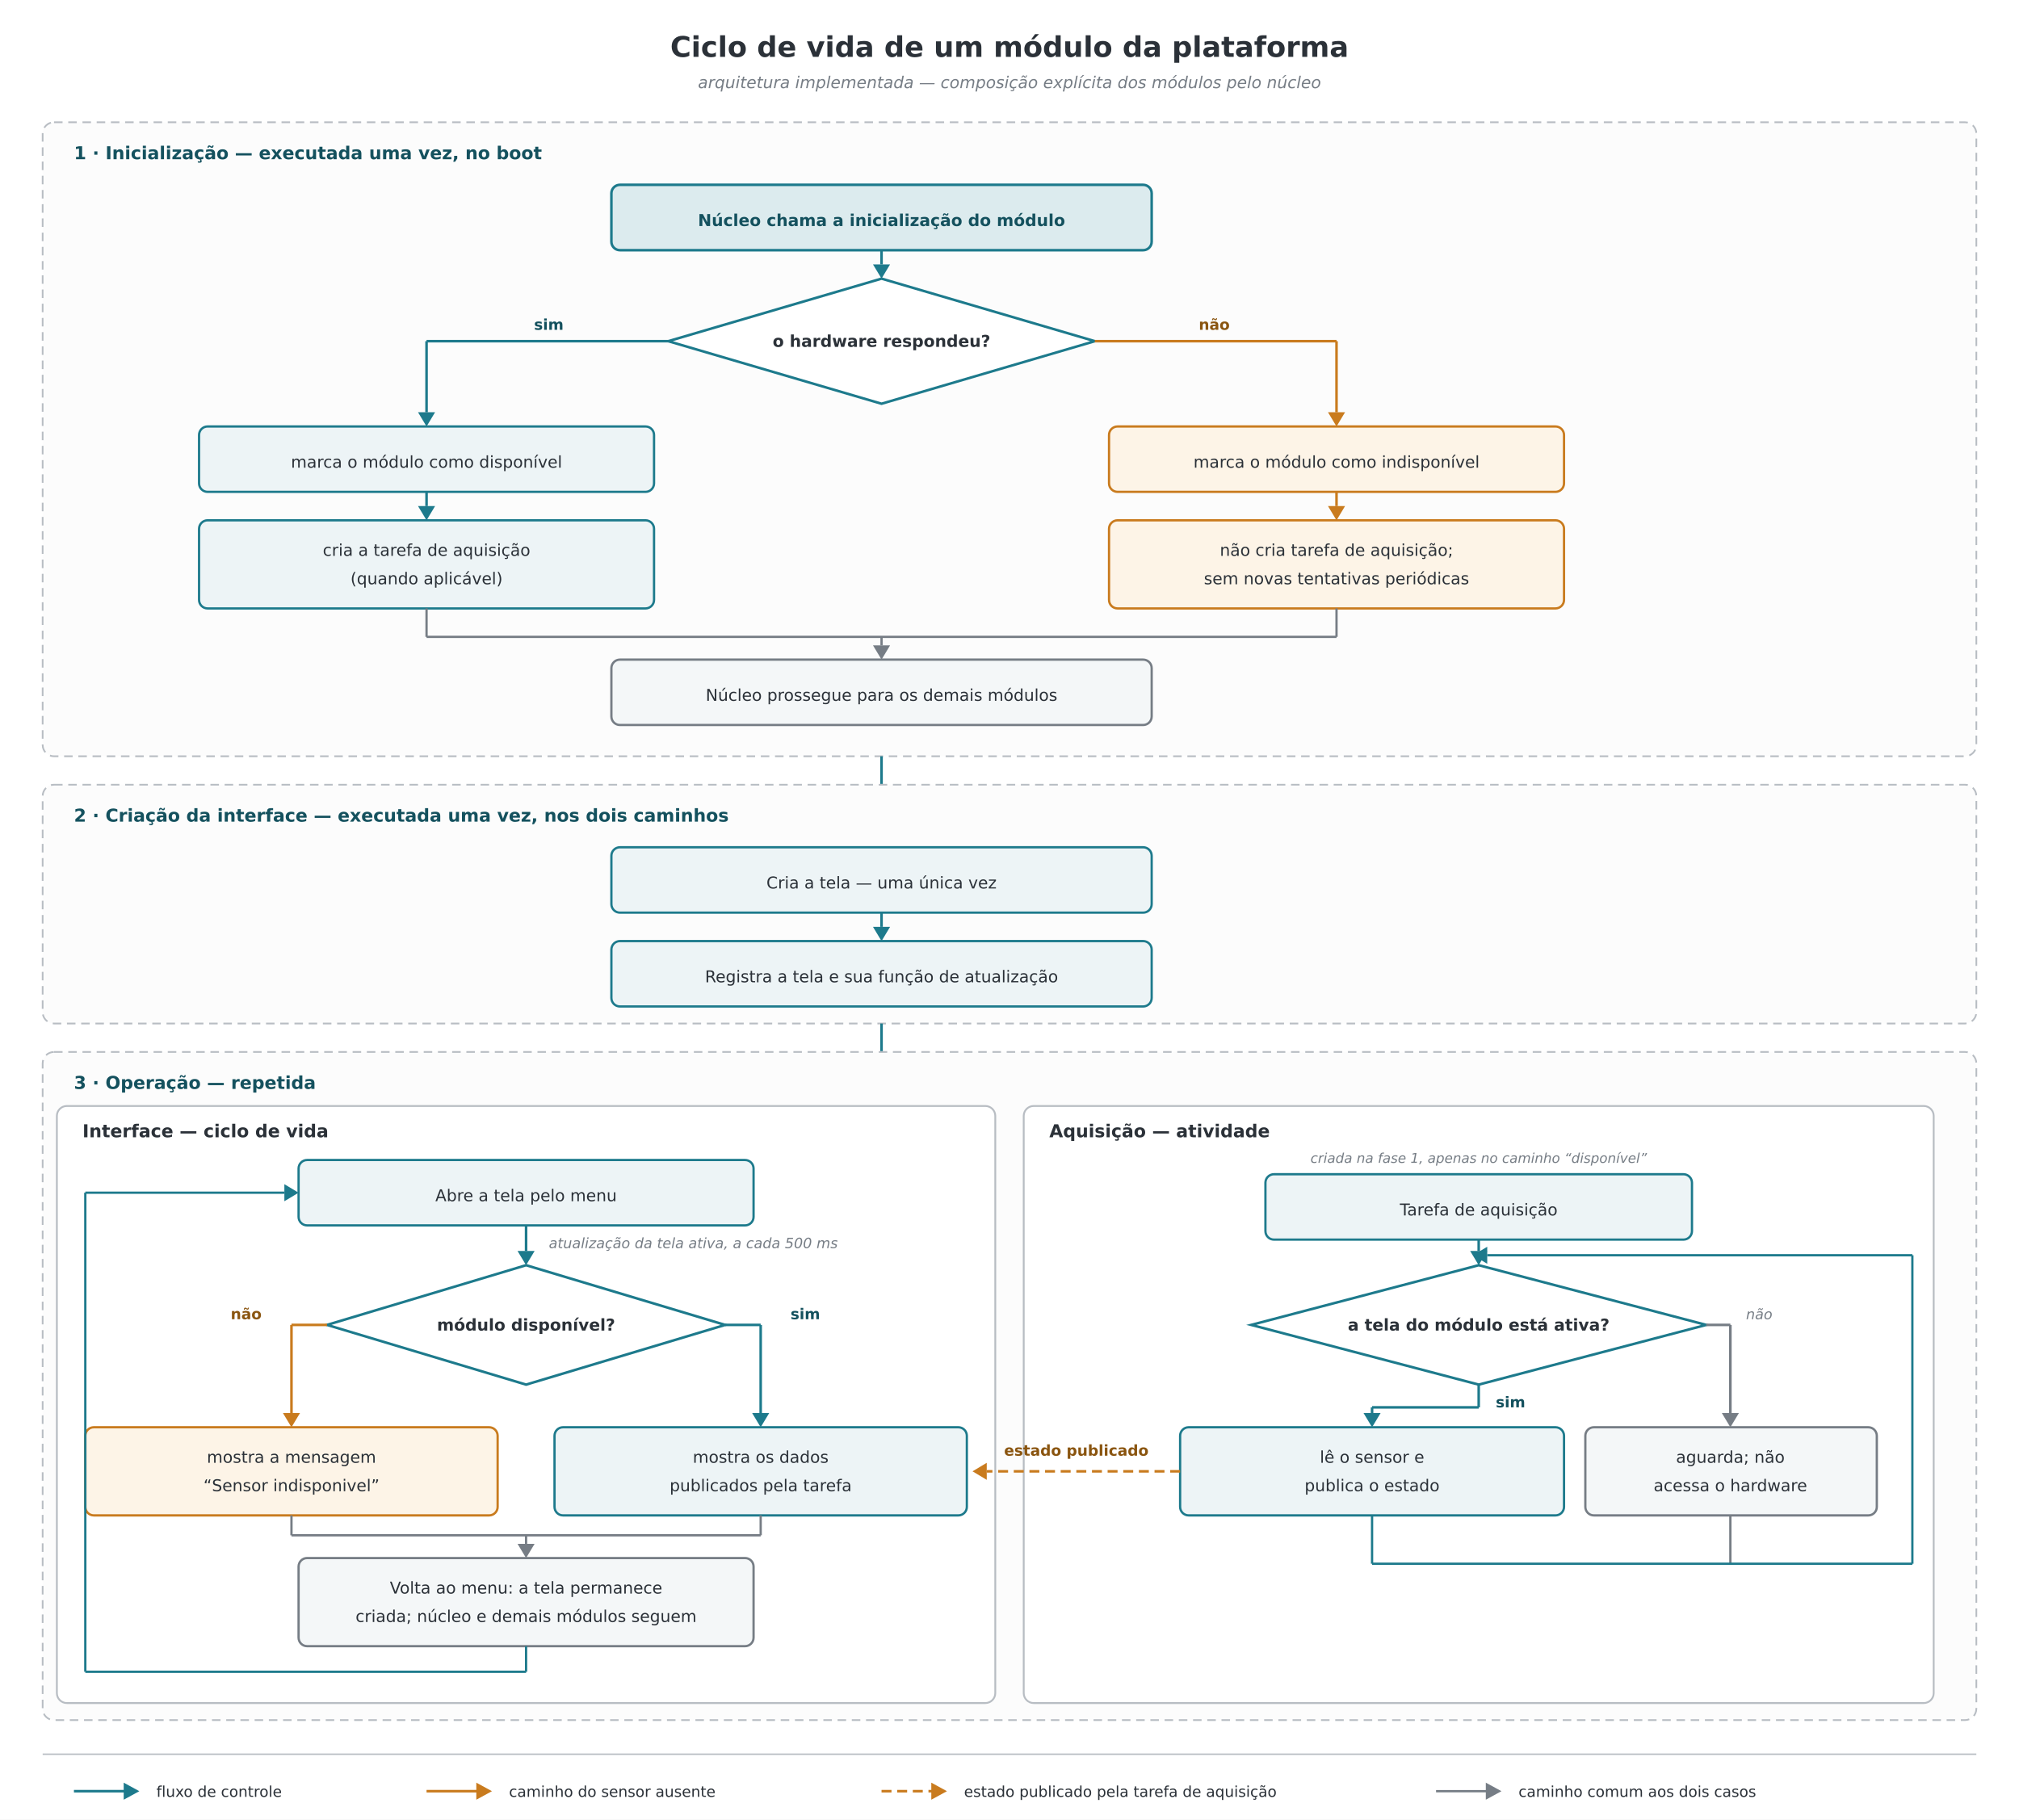
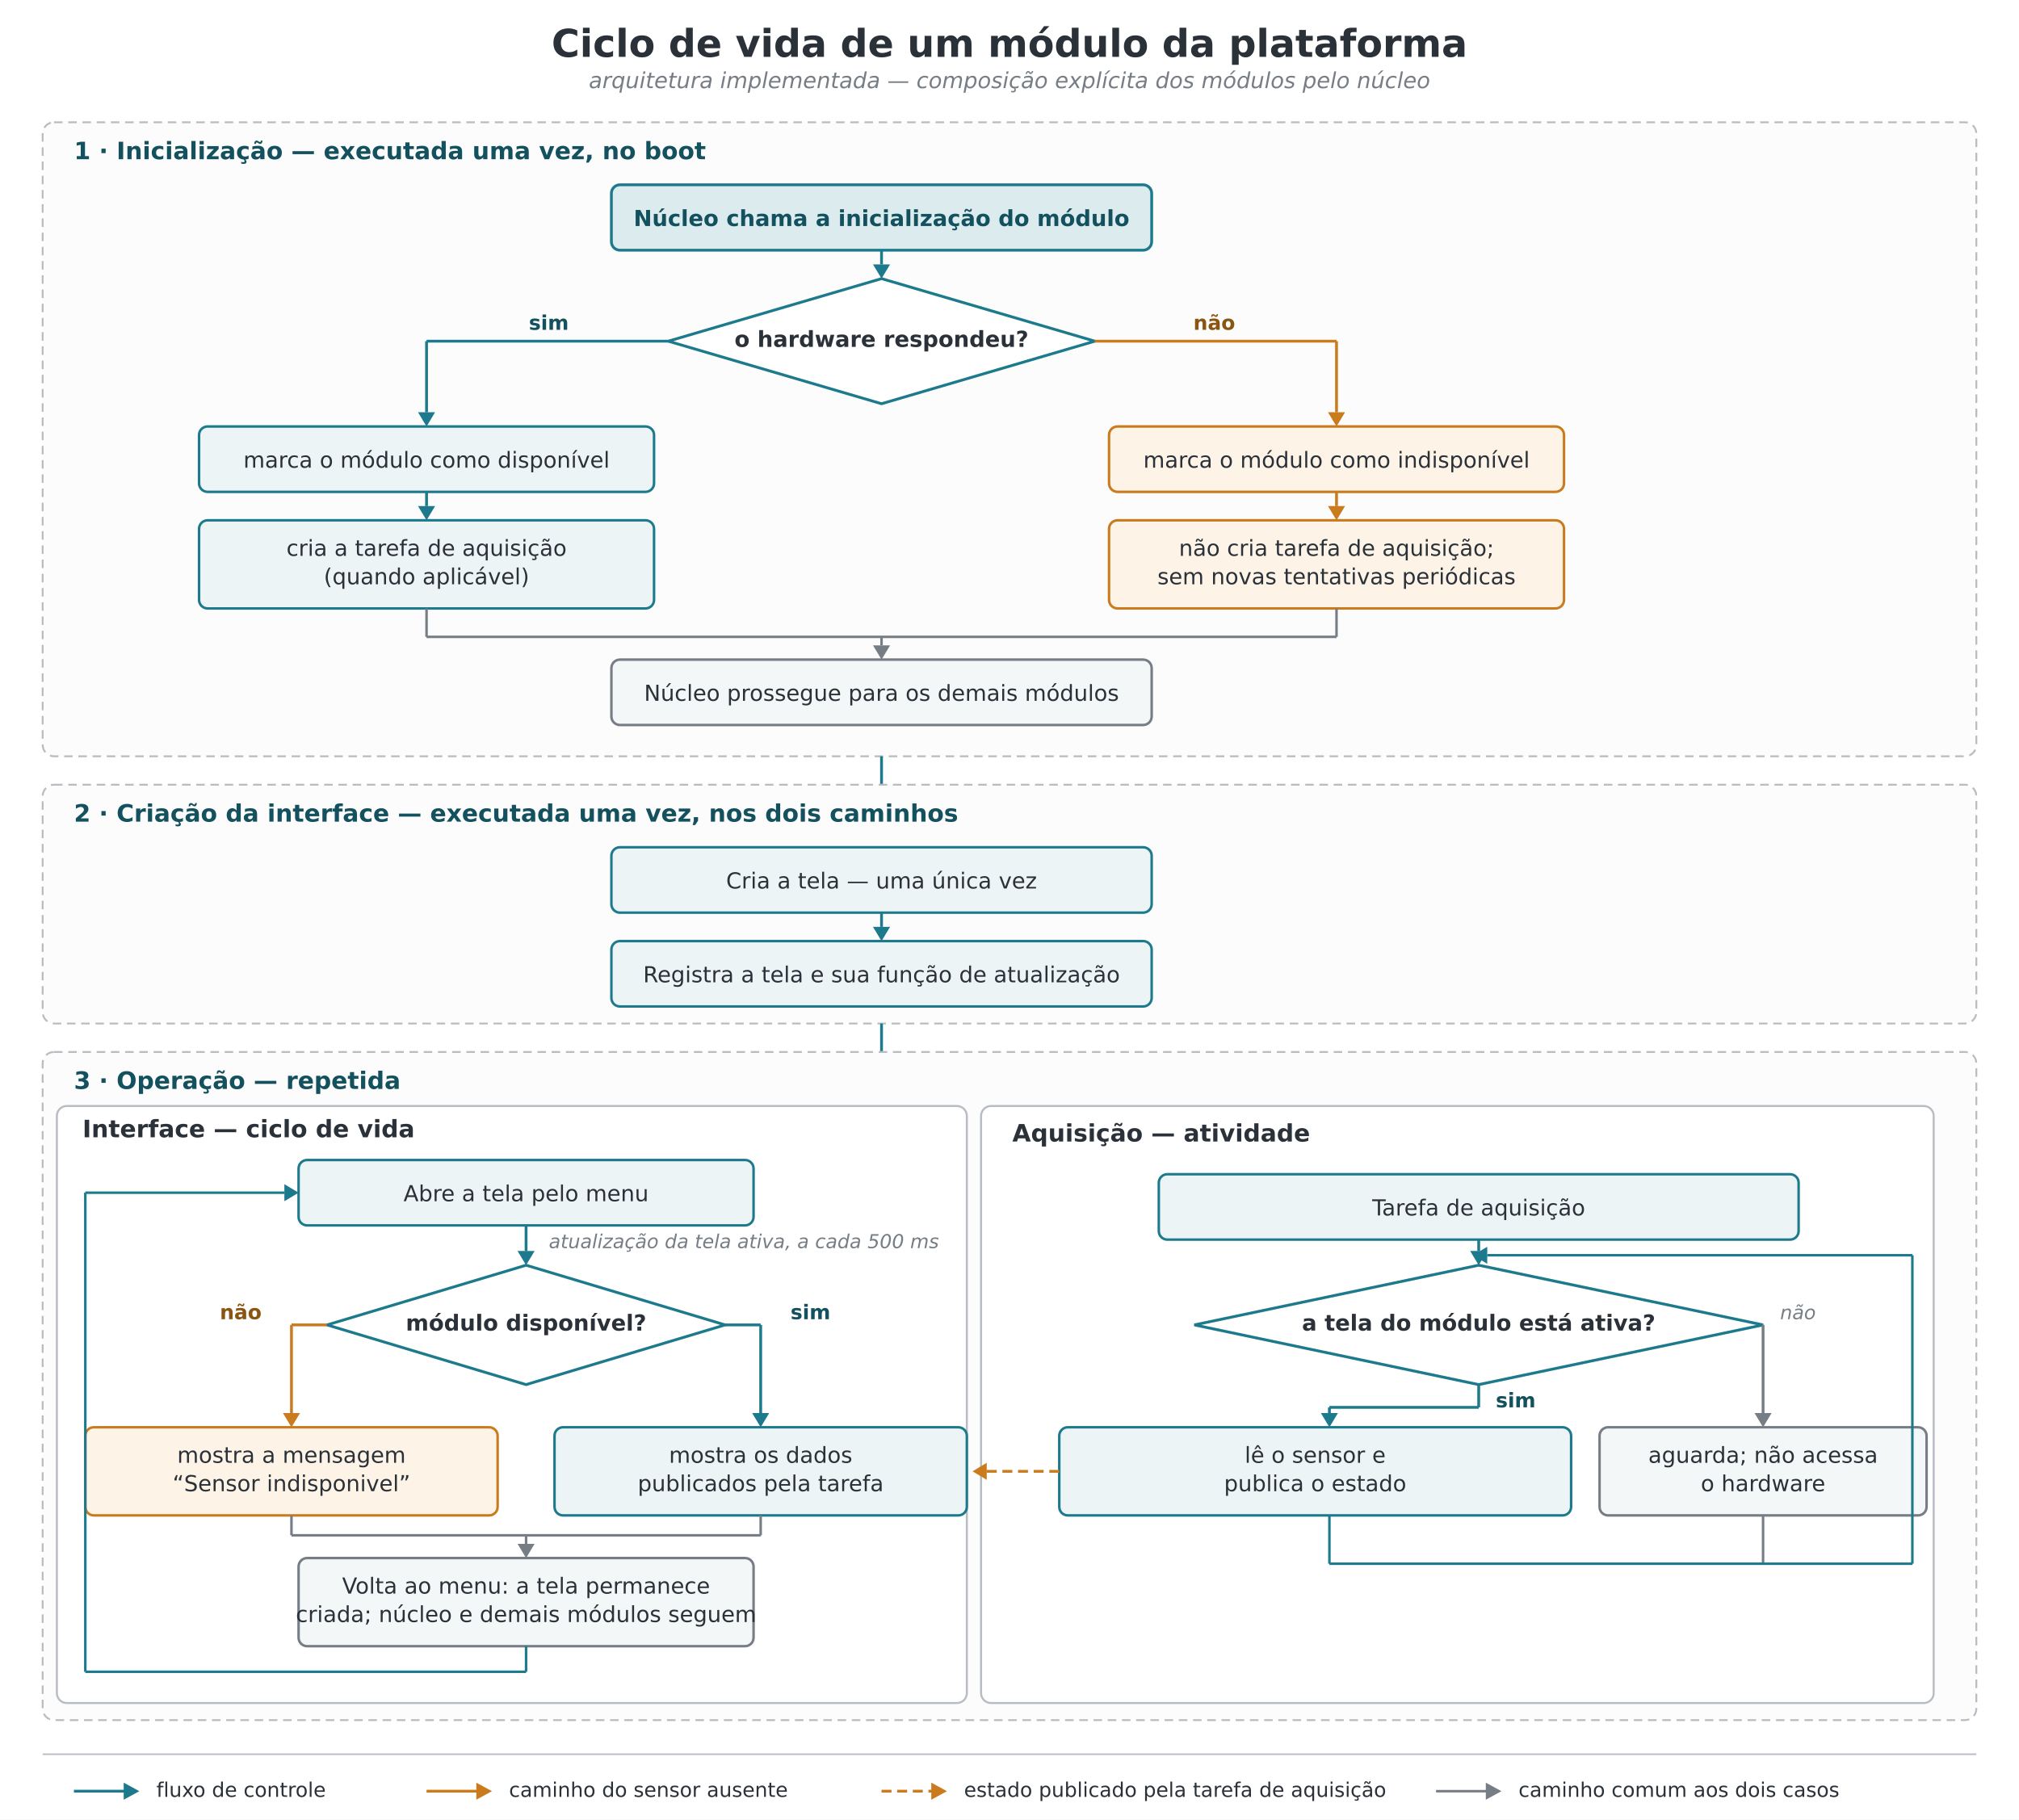
<svg xmlns="http://www.w3.org/2000/svg" viewBox="0 0 1420 1280" width="1420" height="1280" font-family="DejaVu Sans" role="img" aria-label="Fluxograma do ciclo de vida de um modulo. Fase 1, executada uma vez no boot: o nucleo chama a inicializacao do modulo, uma decisao verifica se o hardware respondeu; no caminho de sucesso o modulo e marcado como disponivel e a tarefa de aquisicao e criada quando aplicavel; no caminho de falha o modulo e marcado como indisponivel e nenhuma tarefa e criada; em ambos o nucleo prossegue para os demais modulos. Fase 2, executada uma vez: a tela e criada e sua funcao de atualizacao e registrada. Fase 3, repetida: a interface abre a tela ja existente e mostra os dados publicados ou a mensagem de sensor indisponivel, e o retorno ao menu preserva a tela criada; em paralelo, a tarefa de aquisicao le o sensor apenas enquanto a tela do modulo esta ativa">
  <style>
-     .title   { font-size: 20px; fill: #2B3138; font-weight: bold; }
-     .subtitle{ font-size: 11.5px; fill: #767D85; font-style: italic; }
-     .band    { font-size: 12.5px; fill: #14515E; font-weight: bold; }
-     .grouptl { font-size: 12.5px; fill: #2B3138; font-weight: bold; }
-     .box     { font-size: 11.5px; fill: #2B3138; }
-     .boxb    { font-size: 11.5px; fill: #14515E; font-weight: bold; }
-     .dec     { font-size: 11.5px; fill: #2B3138; font-weight: bold; }
-     .edge    { font-size: 10px; fill: #767D85; font-style: italic; }
-     .edgeb   { font-size: 10.5px; fill: #14515E; font-weight: bold; }
-     .edgea   { font-size: 10.5px; fill: #8A5510; font-weight: bold; }
-     .note    { font-size: 9.5px; fill: #767D85; font-style: italic; }
-     .leg     { font-size: 10.5px; fill: #2B3138; }
+     .title   { font-size: 27.00px; fill: #2B3138; font-weight: bold; }
+     .subtitle{ font-size: 15.53px; fill: #767D85; font-style: italic; }
+     .band    { font-size: 16.88px; fill: #14515E; font-weight: bold; }
+     .grouptl { font-size: 16.88px; fill: #2B3138; font-weight: bold; }
+     .box     { font-size: 15.53px; fill: #2B3138; }
+     .boxb    { font-size: 15.53px; fill: #14515E; font-weight: bold; }
+     .dec     { font-size: 15.53px; fill: #2B3138; font-weight: bold; }
+     .edge    { font-size: 13.50px; fill: #767D85; font-style: italic; }
+     .edgeb   { font-size: 14.18px; fill: #14515E; font-weight: bold; }
+     .edgea   { font-size: 14.18px; fill: #8A5510; font-weight: bold; }
+     .note    { font-size: 12.83px; fill: #767D85; font-style: italic; }
+     .leg     { font-size: 14.18px; fill: #2B3138; }
  </style>
  <rect x="0" y="0" width="1420" height="1280" fill="#FFFFFF" />
  <text x="710" y="40" text-anchor="middle" class="title">Ciclo de vida de um módulo da plataforma</text>
  <text x="710" y="62" text-anchor="middle" class="subtitle">arquitetura implementada — composição explícita dos módulos pelo núcleo</text>
-   <rect x="30" y="86" width="1360" height="446" rx="8" fill="#FCFCFC" stroke="#B8BDC3" stroke-width="1.2" stroke-dasharray="6 4" />
+   <rect x="30" y="86" width="1360" height="446" rx="8" fill="#FCFCFC" stroke="#B8BDC3" stroke-width="1.32" stroke-dasharray="6 4" />
  <text x="52" y="112" class="band">1 · Inicialização — executada uma vez, no boot</text>
-   <rect x="430" y="130" width="380" height="46" rx="6" fill="#DCEBEE" stroke="#1D7A8C" stroke-width="1.8" />
+   <rect x="430" y="130" width="380" height="46" rx="6" fill="#DCEBEE" stroke="#1D7A8C" stroke-width="1.98" />
  <text x="620" y="159" text-anchor="middle" class="boxb">Núcleo chama a inicialização do módulo</text>
-   <line x1="620" y1="176" x2="620" y2="186" stroke="#1D7A8C" stroke-width="1.8" />
+   <line x1="620" y1="176" x2="620" y2="186" stroke="#1D7A8C" stroke-width="1.98" />
  <polygon points="614,186 626,186 620,196" fill="#1D7A8C" />
-   <polygon points="620,196 770,240 620,284 470,240" fill="#FFFFFF" stroke="#1D7A8C" stroke-width="1.8" />
+   <polygon points="620,196 770,240 620,284 470,240" fill="#FFFFFF" stroke="#1D7A8C" stroke-width="1.98" />
  <text x="620" y="244" text-anchor="middle" class="dec">o hardware respondeu?</text>
-   <line x1="470" y1="240" x2="300" y2="240" stroke="#1D7A8C" stroke-width="1.8" />
-   <line x1="300" y1="240" x2="300" y2="290" stroke="#1D7A8C" stroke-width="1.8" />
+   <line x1="470" y1="240" x2="300" y2="240" stroke="#1D7A8C" stroke-width="1.98" />
+   <line x1="300" y1="240" x2="300" y2="290" stroke="#1D7A8C" stroke-width="1.98" />
  <polygon points="294,290 306,290 300,300" fill="#1D7A8C" />
  <text x="386" y="232" text-anchor="middle" class="edgeb">sim</text>
-   <rect x="140" y="300" width="320" height="46" rx="6" fill="#EDF4F6" stroke="#1D7A8C" stroke-width="1.6" />
+   <rect x="140" y="300" width="320" height="46" rx="6" fill="#EDF4F6" stroke="#1D7A8C" stroke-width="1.76" />
  <text x="300" y="329" text-anchor="middle" class="box">marca o módulo como disponível</text>
-   <line x1="300" y1="346" x2="300" y2="356" stroke="#1D7A8C" stroke-width="1.8" />
+   <line x1="300" y1="346" x2="300" y2="356" stroke="#1D7A8C" stroke-width="1.98" />
  <polygon points="294,356 306,356 300,366" fill="#1D7A8C" />
-   <rect x="140" y="366" width="320" height="62" rx="6" fill="#EDF4F6" stroke="#1D7A8C" stroke-width="1.6" />
+   <rect x="140" y="366" width="320" height="62" rx="6" fill="#EDF4F6" stroke="#1D7A8C" stroke-width="1.76" />
  <text x="300" y="391" text-anchor="middle" class="box">cria a tarefa de aquisição</text>
  <text x="300" y="411" text-anchor="middle" class="box">(quando aplicável)</text>
-   <line x1="770" y1="240" x2="940" y2="240" stroke="#C97B1E" stroke-width="1.8" />
-   <line x1="940" y1="240" x2="940" y2="290" stroke="#C97B1E" stroke-width="1.8" />
+   <line x1="770" y1="240" x2="940" y2="240" stroke="#C97B1E" stroke-width="1.98" />
+   <line x1="940" y1="240" x2="940" y2="290" stroke="#C97B1E" stroke-width="1.98" />
  <polygon points="934,290 946,290 940,300" fill="#C97B1E" />
  <text x="854" y="232" text-anchor="middle" class="edgea">não</text>
-   <rect x="780" y="300" width="320" height="46" rx="6" fill="#FDF4E7" stroke="#C97B1E" stroke-width="1.6" />
+   <rect x="780" y="300" width="320" height="46" rx="6" fill="#FDF4E7" stroke="#C97B1E" stroke-width="1.76" />
  <text x="940" y="329" text-anchor="middle" class="box">marca o módulo como indisponível</text>
-   <line x1="940" y1="346" x2="940" y2="356" stroke="#C97B1E" stroke-width="1.8" />
+   <line x1="940" y1="346" x2="940" y2="356" stroke="#C97B1E" stroke-width="1.98" />
  <polygon points="934,356 946,356 940,366" fill="#C97B1E" />
-   <rect x="780" y="366" width="320" height="62" rx="6" fill="#FDF4E7" stroke="#C97B1E" stroke-width="1.6" />
+   <rect x="780" y="366" width="320" height="62" rx="6" fill="#FDF4E7" stroke="#C97B1E" stroke-width="1.76" />
  <text x="940" y="391" text-anchor="middle" class="box">não cria tarefa de aquisição;</text>
  <text x="940" y="411" text-anchor="middle" class="box">sem novas tentativas periódicas</text>
-   <line x1="300" y1="428" x2="300" y2="448" stroke="#767D85" stroke-width="1.6" />
-   <line x1="940" y1="428" x2="940" y2="448" stroke="#767D85" stroke-width="1.6" />
-   <line x1="300" y1="448" x2="940" y2="448" stroke="#767D85" stroke-width="1.6" />
-   <line x1="620" y1="448" x2="620" y2="454" stroke="#767D85" stroke-width="1.6" />
+   <line x1="300" y1="428" x2="300" y2="448" stroke="#767D85" stroke-width="1.76" />
+   <line x1="940" y1="428" x2="940" y2="448" stroke="#767D85" stroke-width="1.76" />
+   <line x1="300" y1="448" x2="940" y2="448" stroke="#767D85" stroke-width="1.76" />
+   <line x1="620" y1="448" x2="620" y2="454" stroke="#767D85" stroke-width="1.76" />
  <polygon points="614,454 626,454 620,464" fill="#767D85" />
-   <rect x="430" y="464" width="380" height="46" rx="6" fill="#F4F7F8" stroke="#767D85" stroke-width="1.6" />
+   <rect x="430" y="464" width="380" height="46" rx="6" fill="#F4F7F8" stroke="#767D85" stroke-width="1.76" />
  <text x="620" y="493" text-anchor="middle" class="box">Núcleo prossegue para os demais módulos</text>
-   <line x1="620" y1="532" x2="620" y2="586" stroke="#1D7A8C" stroke-width="1.8" />
+   <line x1="620" y1="532" x2="620" y2="586" stroke="#1D7A8C" stroke-width="1.98" />
  <polygon points="614,586 626,586 620,596" fill="#1D7A8C" />
-   <rect x="30" y="552" width="1360" height="168" rx="8" fill="#FCFCFC" stroke="#B8BDC3" stroke-width="1.2" stroke-dasharray="6 4" />
+   <rect x="30" y="552" width="1360" height="168" rx="8" fill="#FCFCFC" stroke="#B8BDC3" stroke-width="1.32" stroke-dasharray="6 4" />
  <text x="52" y="578" class="band">2 · Criação da interface — executada uma vez, nos dois caminhos</text>
-   <rect x="430" y="596" width="380" height="46" rx="6" fill="#EDF4F6" stroke="#1D7A8C" stroke-width="1.6" />
+   <rect x="430" y="596" width="380" height="46" rx="6" fill="#EDF4F6" stroke="#1D7A8C" stroke-width="1.76" />
  <text x="620" y="625" text-anchor="middle" class="box">Cria a tela — uma única vez</text>
-   <line x1="620" y1="642" x2="620" y2="652" stroke="#1D7A8C" stroke-width="1.8" />
+   <line x1="620" y1="642" x2="620" y2="652" stroke="#1D7A8C" stroke-width="1.98" />
  <polygon points="614,652 626,652 620,662" fill="#1D7A8C" />
-   <rect x="430" y="662" width="380" height="46" rx="6" fill="#EDF4F6" stroke="#1D7A8C" stroke-width="1.6" />
+   <rect x="430" y="662" width="380" height="46" rx="6" fill="#EDF4F6" stroke="#1D7A8C" stroke-width="1.76" />
  <text x="620" y="691" text-anchor="middle" class="box">Registra a tela e sua função de atualização</text>
-   <line x1="620" y1="720" x2="620" y2="752" stroke="#1D7A8C" stroke-width="1.8" />
-   <line x1="620" y1="752" x2="370" y2="752" stroke="#1D7A8C" stroke-width="1.8" />
-   <line x1="370" y1="752" x2="370" y2="806" stroke="#1D7A8C" stroke-width="1.8" />
+   <line x1="620" y1="720" x2="620" y2="752" stroke="#1D7A8C" stroke-width="1.98" />
+   <line x1="620" y1="752" x2="370" y2="752" stroke="#1D7A8C" stroke-width="1.98" />
+   <line x1="370" y1="752" x2="370" y2="806" stroke="#1D7A8C" stroke-width="1.98" />
  <polygon points="364,806 376,806 370,816" fill="#1D7A8C" />
-   <rect x="30" y="740" width="1360" height="470" rx="8" fill="#FCFCFC" stroke="#B8BDC3" stroke-width="1.2" stroke-dasharray="6 4" />
+   <rect x="30" y="740" width="1360" height="470" rx="8" fill="#FCFCFC" stroke="#B8BDC3" stroke-width="1.32" stroke-dasharray="6 4" />
  <text x="52" y="766" class="band">3 · Operação — repetida</text>
-   <rect x="40" y="778" width="660" height="420" rx="7" fill="#FFFFFF" stroke="#B8BDC3" stroke-width="1.3" />
+   <rect x="40" y="778" width="640" height="420" rx="7" fill="#FFFFFF" stroke="#B8BDC3" stroke-width="1.43" />
  <text x="58" y="800" class="grouptl">Interface — ciclo de vida</text>
-   <rect x="210" y="816" width="320" height="46" rx="6" fill="#EDF4F6" stroke="#1D7A8C" stroke-width="1.6" />
+   <rect x="210" y="816" width="320" height="46" rx="6" fill="#EDF4F6" stroke="#1D7A8C" stroke-width="1.76" />
  <text x="370" y="845" text-anchor="middle" class="box">Abre a tela pelo menu</text>
-   <line x1="370" y1="862" x2="370" y2="880" stroke="#1D7A8C" stroke-width="1.8" />
+   <line x1="370" y1="862" x2="370" y2="880" stroke="#1D7A8C" stroke-width="1.98" />
  <polygon points="364,880 376,880 370,890" fill="#1D7A8C" />
  <text x="386" y="878" class="edge">atualização da tela ativa, a cada 500 ms</text>
-   <polygon points="370,890 510,932 370,974 230,932" fill="#FFFFFF" stroke="#1D7A8C" stroke-width="1.8" />
+   <polygon points="370,890 510,932 370,974 230,932" fill="#FFFFFF" stroke="#1D7A8C" stroke-width="1.98" />
  <text x="370" y="936" text-anchor="middle" class="dec">módulo disponível?</text>
-   <line x1="510" y1="932" x2="535" y2="932" stroke="#1D7A8C" stroke-width="1.8" />
-   <line x1="535" y1="932" x2="535" y2="994" stroke="#1D7A8C" stroke-width="1.8" />
+   <line x1="510" y1="932" x2="535" y2="932" stroke="#1D7A8C" stroke-width="1.98" />
+   <line x1="535" y1="932" x2="535" y2="994" stroke="#1D7A8C" stroke-width="1.98" />
  <polygon points="529,994 541,994 535,1004" fill="#1D7A8C" />
  <text x="556" y="928" class="edgeb">sim</text>
-   <line x1="230" y1="932" x2="205" y2="932" stroke="#C97B1E" stroke-width="1.8" />
-   <line x1="205" y1="932" x2="205" y2="994" stroke="#C97B1E" stroke-width="1.8" />
+   <line x1="230" y1="932" x2="205" y2="932" stroke="#C97B1E" stroke-width="1.98" />
+   <line x1="205" y1="932" x2="205" y2="994" stroke="#C97B1E" stroke-width="1.98" />
  <polygon points="199,994 211,994 205,1004" fill="#C97B1E" />
  <text x="184" y="928" text-anchor="end" class="edgea">não</text>
-   <rect x="60" y="1004" width="290" height="62" rx="6" fill="#FDF4E7" stroke="#C97B1E" stroke-width="1.6" />
+   <rect x="60" y="1004" width="290" height="62" rx="6" fill="#FDF4E7" stroke="#C97B1E" stroke-width="1.76" />
  <text x="205" y="1029" text-anchor="middle" class="box">mostra a mensagem</text>
  <text x="205" y="1049" text-anchor="middle" class="box">“Sensor indisponivel”</text>
-   <rect x="390" y="1004" width="290" height="62" rx="6" fill="#EDF4F6" stroke="#1D7A8C" stroke-width="1.6" />
+   <rect x="390" y="1004" width="290" height="62" rx="6" fill="#EDF4F6" stroke="#1D7A8C" stroke-width="1.76" />
  <text x="535" y="1029" text-anchor="middle" class="box">mostra os dados</text>
  <text x="535" y="1049" text-anchor="middle" class="box">publicados pela tarefa</text>
-   <line x1="205" y1="1066" x2="205" y2="1080" stroke="#767D85" stroke-width="1.6" />
-   <line x1="535" y1="1066" x2="535" y2="1080" stroke="#767D85" stroke-width="1.6" />
-   <line x1="205" y1="1080" x2="535" y2="1080" stroke="#767D85" stroke-width="1.6" />
-   <line x1="370" y1="1080" x2="370" y2="1086" stroke="#767D85" stroke-width="1.6" />
+   <line x1="205" y1="1066" x2="205" y2="1080" stroke="#767D85" stroke-width="1.76" />
+   <line x1="535" y1="1066" x2="535" y2="1080" stroke="#767D85" stroke-width="1.76" />
+   <line x1="205" y1="1080" x2="535" y2="1080" stroke="#767D85" stroke-width="1.76" />
+   <line x1="370" y1="1080" x2="370" y2="1086" stroke="#767D85" stroke-width="1.76" />
  <polygon points="364,1086 376,1086 370,1096" fill="#767D85" />
-   <rect x="210" y="1096" width="320" height="62" rx="6" fill="#F4F7F8" stroke="#767D85" stroke-width="1.6" />
+   <rect x="210" y="1096" width="320" height="62" rx="6" fill="#F4F7F8" stroke="#767D85" stroke-width="1.76" />
  <text x="370" y="1121" text-anchor="middle" class="box">Volta ao menu: a tela permanece</text>
  <text x="370" y="1141" text-anchor="middle" class="box">criada; núcleo e demais módulos seguem</text>
-   <line x1="370" y1="1158" x2="370" y2="1176" stroke="#1D7A8C" stroke-width="1.6" />
-   <line x1="370" y1="1176" x2="60" y2="1176" stroke="#1D7A8C" stroke-width="1.6" />
-   <line x1="60" y1="1176" x2="60" y2="839" stroke="#1D7A8C" stroke-width="1.6" />
-   <line x1="60" y1="839" x2="200" y2="839" stroke="#1D7A8C" stroke-width="1.6" />
+   <line x1="370" y1="1158" x2="370" y2="1176" stroke="#1D7A8C" stroke-width="1.76" />
+   <line x1="370" y1="1176" x2="60" y2="1176" stroke="#1D7A8C" stroke-width="1.76" />
+   <line x1="60" y1="1176" x2="60" y2="839" stroke="#1D7A8C" stroke-width="1.76" />
+   <line x1="60" y1="839" x2="200" y2="839" stroke="#1D7A8C" stroke-width="1.76" />
  <polygon points="200,833 200,845 210,839" fill="#1D7A8C" />
-   <rect x="720" y="778" width="640" height="420" rx="7" fill="#FFFFFF" stroke="#B8BDC3" stroke-width="1.3" />
-   <text x="738" y="800" class="grouptl">Aquisição — atividade</text>
-   <text x="1040" y="818" text-anchor="middle" class="note">criada na fase 1, apenas no caminho “disponível”</text>
-   <rect x="890" y="826" width="300" height="46" rx="6" fill="#EDF4F6" stroke="#1D7A8C" stroke-width="1.6" />
+   <rect x="690" y="778" width="670" height="420" rx="7" fill="#FFFFFF" stroke="#B8BDC3" stroke-width="1.43" />
+   <text x="712" y="803" class="grouptl">Aquisição — atividade</text>
+   <rect x="815" y="826" width="450" height="46" rx="6" fill="#EDF4F6" stroke="#1D7A8C" stroke-width="1.76" />
  <text x="1040" y="855" text-anchor="middle" class="box">Tarefa de aquisição</text>
-   <line x1="1040" y1="872" x2="1040" y2="880" stroke="#1D7A8C" stroke-width="1.8" />
+   <line x1="1040" y1="872" x2="1040" y2="880" stroke="#1D7A8C" stroke-width="1.98" />
  <polygon points="1034,880 1046,880 1040,890" fill="#1D7A8C" />
-   <polygon points="1040,890 1200,932 1040,974 880,932" fill="#FFFFFF" stroke="#1D7A8C" stroke-width="1.8" />
+   <polygon points="1040,890 1240,932 1040,974 840,932" fill="#FFFFFF" stroke="#1D7A8C" stroke-width="1.98" />
  <text x="1040" y="936" text-anchor="middle" class="dec">a tela do módulo está ativa?</text>
-   <line x1="1040" y1="974" x2="1040" y2="990" stroke="#1D7A8C" stroke-width="1.8" />
-   <line x1="1040" y1="990" x2="965" y2="990" stroke="#1D7A8C" stroke-width="1.8" />
-   <line x1="965" y1="990" x2="965" y2="994" stroke="#1D7A8C" stroke-width="1.8" />
-   <polygon points="959,994 971,994 965,1004" fill="#1D7A8C" />
+   <line x1="1040" y1="974" x2="1040" y2="990" stroke="#1D7A8C" stroke-width="1.98" />
+   <line x1="1040" y1="990" x2="935" y2="990" stroke="#1D7A8C" stroke-width="1.98" />
+   <line x1="935" y1="990" x2="935" y2="994" stroke="#1D7A8C" stroke-width="1.98" />
+   <polygon points="929,994 941,994 935,1004" fill="#1D7A8C" />
  <text x="1052" y="990" class="edgeb">sim</text>
-   <line x1="1200" y1="932" x2="1217" y2="932" stroke="#767D85" stroke-width="1.8" />
-   <line x1="1217" y1="932" x2="1217" y2="994" stroke="#767D85" stroke-width="1.8" />
-   <polygon points="1211,994 1223,994 1217,1004" fill="#767D85" />
-   <text x="1228" y="928" class="edge">não</text>
-   <rect x="830" y="1004" width="270" height="62" rx="6" fill="#EDF4F6" stroke="#1D7A8C" stroke-width="1.6" />
-   <text x="965" y="1029" text-anchor="middle" class="box">lê o sensor e</text>
-   <text x="965" y="1049" text-anchor="middle" class="box">publica o estado</text>
-   <rect x="1115" y="1004" width="205" height="62" rx="6" fill="#F4F7F8" stroke="#767D85" stroke-width="1.6" />
-   <text x="1217" y="1029" text-anchor="middle" class="box">aguarda; não</text>
-   <text x="1217" y="1049" text-anchor="middle" class="box">acessa o hardware</text>
-   <line x1="965" y1="1066" x2="965" y2="1100" stroke="#1D7A8C" stroke-width="1.6" />
-   <line x1="1217" y1="1066" x2="1217" y2="1100" stroke="#767D85" stroke-width="1.6" />
-   <line x1="965" y1="1100" x2="1345" y2="1100" stroke="#1D7A8C" stroke-width="1.6" />
-   <line x1="1345" y1="1100" x2="1345" y2="883" stroke="#1D7A8C" stroke-width="1.6" />
-   <line x1="1345" y1="883" x2="1046" y2="883" stroke="#1D7A8C" stroke-width="1.6" />
+   <line x1="1240" y1="932" x2="1240" y2="994" stroke="#767D85" stroke-width="1.98" />
+   <polygon points="1234,994 1246,994 1240,1004" fill="#767D85" />
+   <text x="1252" y="928" class="edge">não</text>
+   <rect x="745" y="1004" width="360" height="62" rx="6" fill="#EDF4F6" stroke="#1D7A8C" stroke-width="1.76" />
+   <text x="925" y="1029" text-anchor="middle" class="box">lê o sensor e</text>
+   <text x="925" y="1049" text-anchor="middle" class="box">publica o estado</text>
+   <rect x="1125" y="1004" width="230" height="62" rx="6" fill="#F4F7F8" stroke="#767D85" stroke-width="1.76" />
+   <text x="1240" y="1029" text-anchor="middle" class="box">aguarda; não acessa</text>
+   <text x="1240" y="1049" text-anchor="middle" class="box">o hardware</text>
+   <line x1="935" y1="1066" x2="935" y2="1100" stroke="#1D7A8C" stroke-width="1.76" />
+   <line x1="1240" y1="1066" x2="1240" y2="1100" stroke="#767D85" stroke-width="1.76" />
+   <line x1="935" y1="1100" x2="1345" y2="1100" stroke="#1D7A8C" stroke-width="1.76" />
+   <line x1="1345" y1="1100" x2="1345" y2="883" stroke="#1D7A8C" stroke-width="1.76" />
+   <line x1="1345" y1="883" x2="1046" y2="883" stroke="#1D7A8C" stroke-width="1.76" />
  <polygon points="1046,877 1046,889 1036,883" fill="#1D7A8C" />
-   <line x1="830" y1="1035" x2="694" y2="1035" stroke="#C97B1E" stroke-width="1.8" stroke-dasharray="7 4" />
+   <line x1="745" y1="1035" x2="694" y2="1035" stroke="#C97B1E" stroke-width="1.98" stroke-dasharray="7 4" />
  <polygon points="694,1029 694,1041 684,1035" fill="#C97B1E" />
-   <text x="757" y="1024" text-anchor="middle" class="edgea">estado publicado</text>
-   <line x1="30" y1="1234" x2="1390" y2="1234" stroke="#B8BDC3" stroke-width="1" />
-   <line x1="52" y1="1260" x2="88" y2="1260" stroke="#1D7A8C" stroke-width="1.8" />
+   <line x1="30" y1="1234" x2="1390" y2="1234" stroke="#B8BDC3" stroke-width="1.10" />
+   <line x1="52" y1="1260" x2="88" y2="1260" stroke="#1D7A8C" stroke-width="1.98" />
  <polygon points="87,1254 87,1266 98,1260" fill="#1D7A8C" />
  <text x="110" y="1264" class="leg">fluxo de controle</text>
-   <line x1="300" y1="1260" x2="336" y2="1260" stroke="#C97B1E" stroke-width="1.8" />
+   <line x1="300" y1="1260" x2="336" y2="1260" stroke="#C97B1E" stroke-width="1.98" />
  <polygon points="335,1254 335,1266 346,1260" fill="#C97B1E" />
  <text x="358" y="1264" class="leg">caminho do sensor ausente</text>
-   <line x1="620" y1="1260" x2="656" y2="1260" stroke="#C97B1E" stroke-width="1.8" stroke-dasharray="7 4" />
+   <line x1="620" y1="1260" x2="656" y2="1260" stroke="#C97B1E" stroke-width="1.98" stroke-dasharray="7 4" />
  <polygon points="655,1254 655,1266 666,1260" fill="#C97B1E" />
  <text x="678" y="1264" class="leg">estado publicado pela tarefa de aquisição</text>
-   <line x1="1010" y1="1260" x2="1046" y2="1260" stroke="#767D85" stroke-width="1.6" />
+   <line x1="1010" y1="1260" x2="1046" y2="1260" stroke="#767D85" stroke-width="1.76" />
  <polygon points="1045,1254 1045,1266 1056,1260" fill="#767D85" />
  <text x="1068" y="1264" class="leg">caminho comum aos dois casos</text>
</svg>
